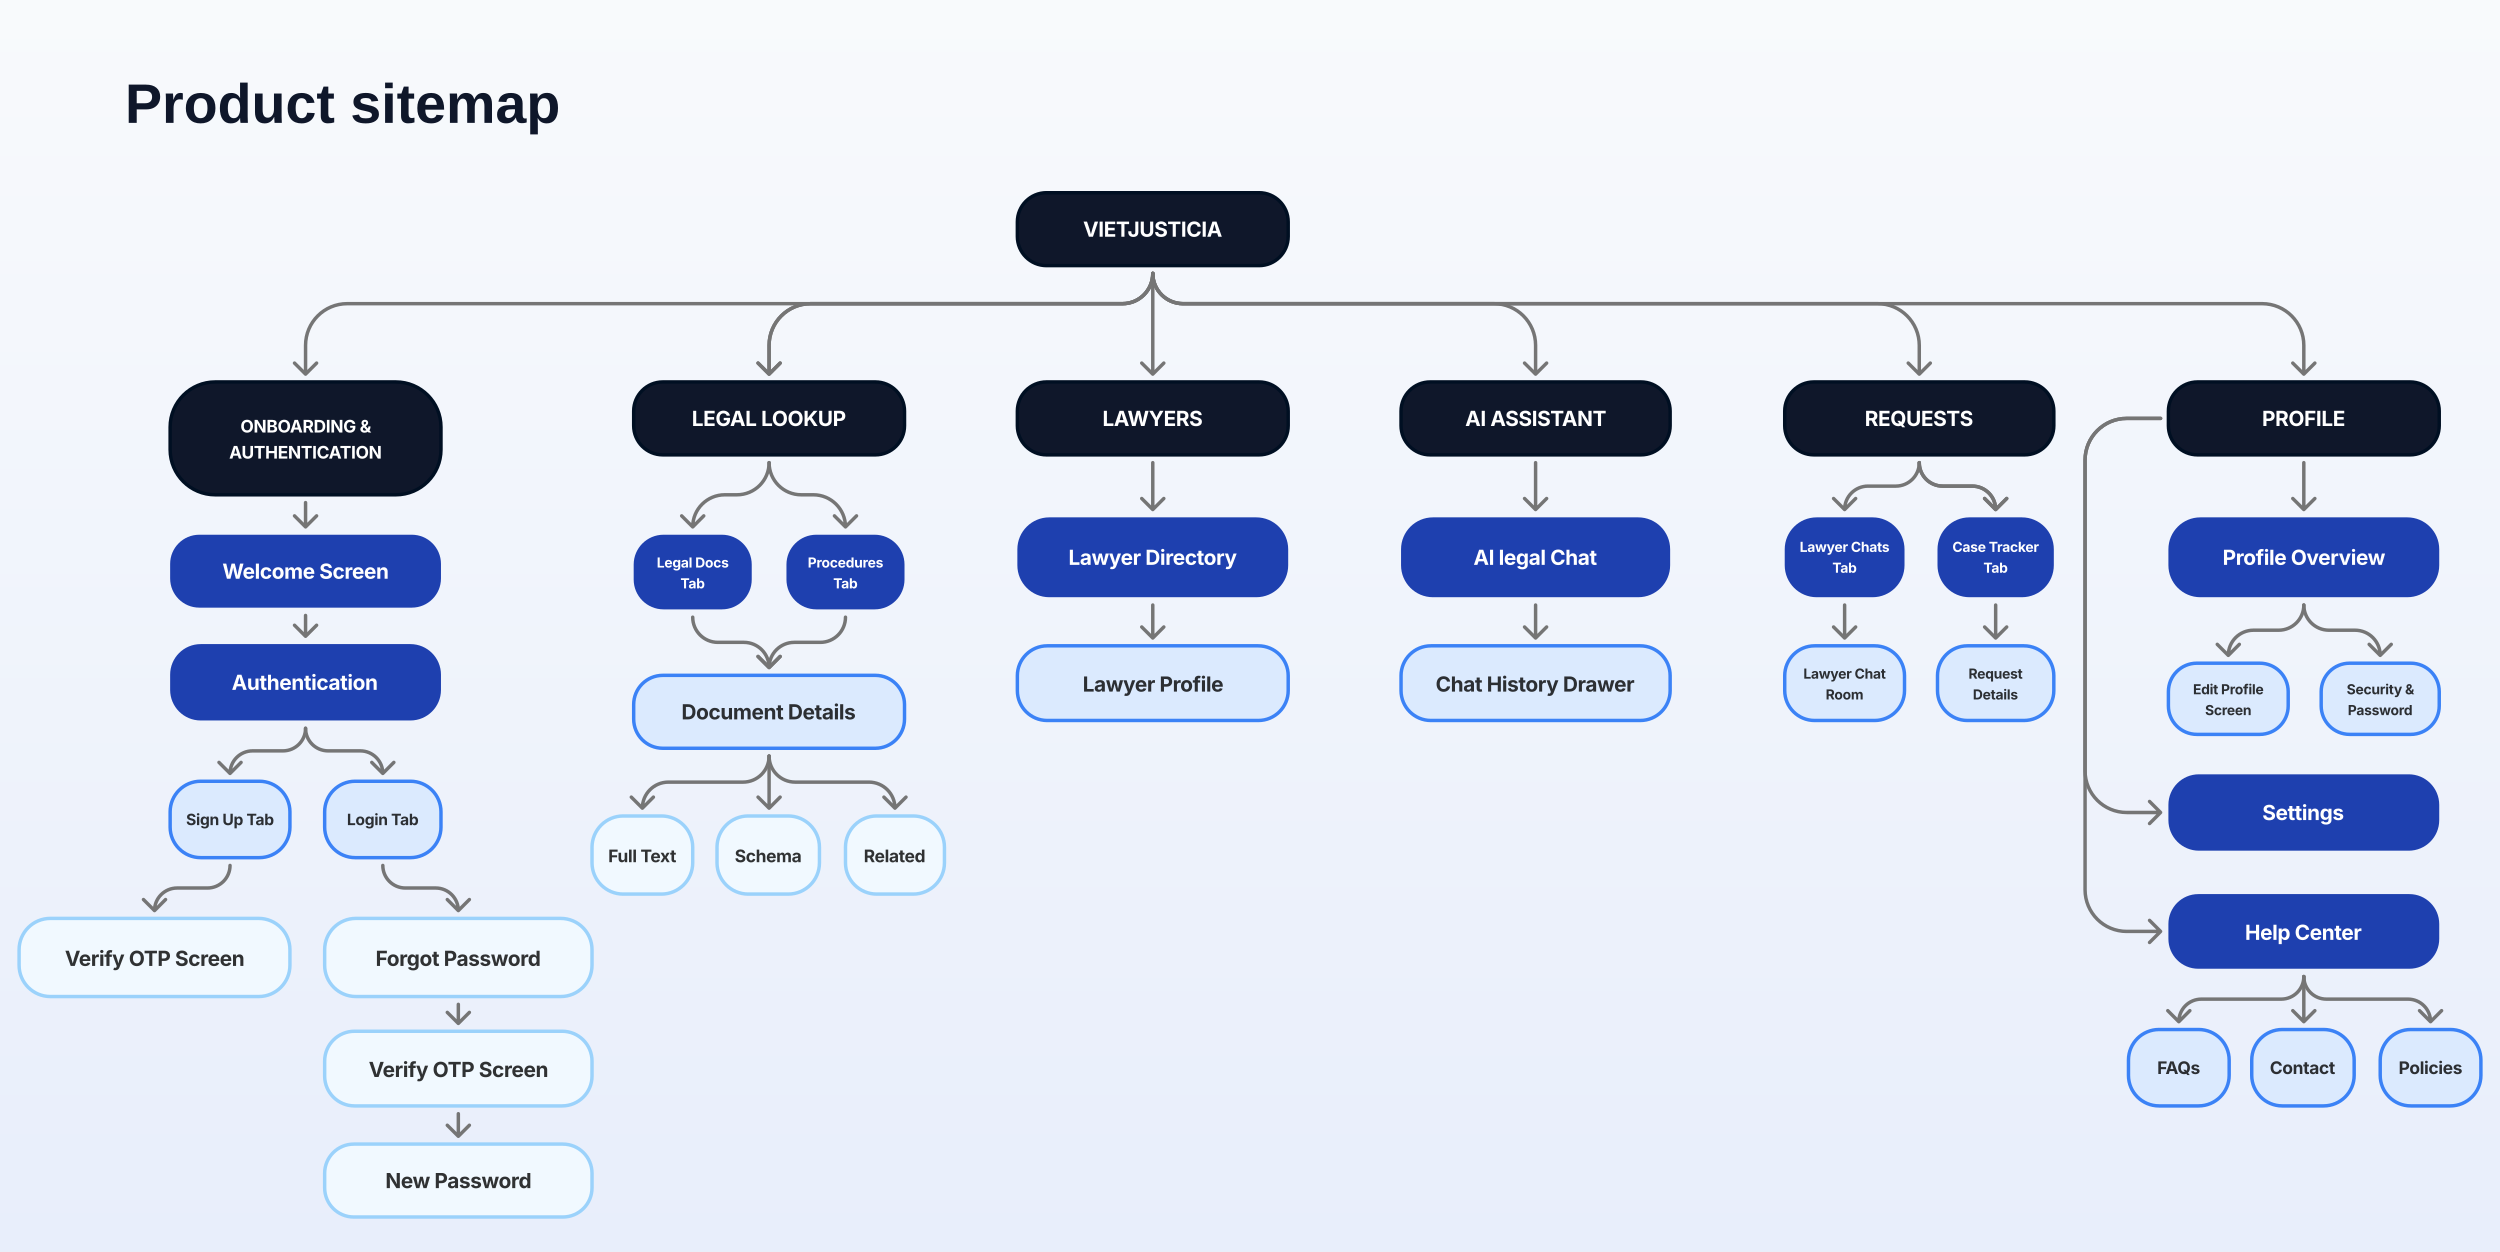
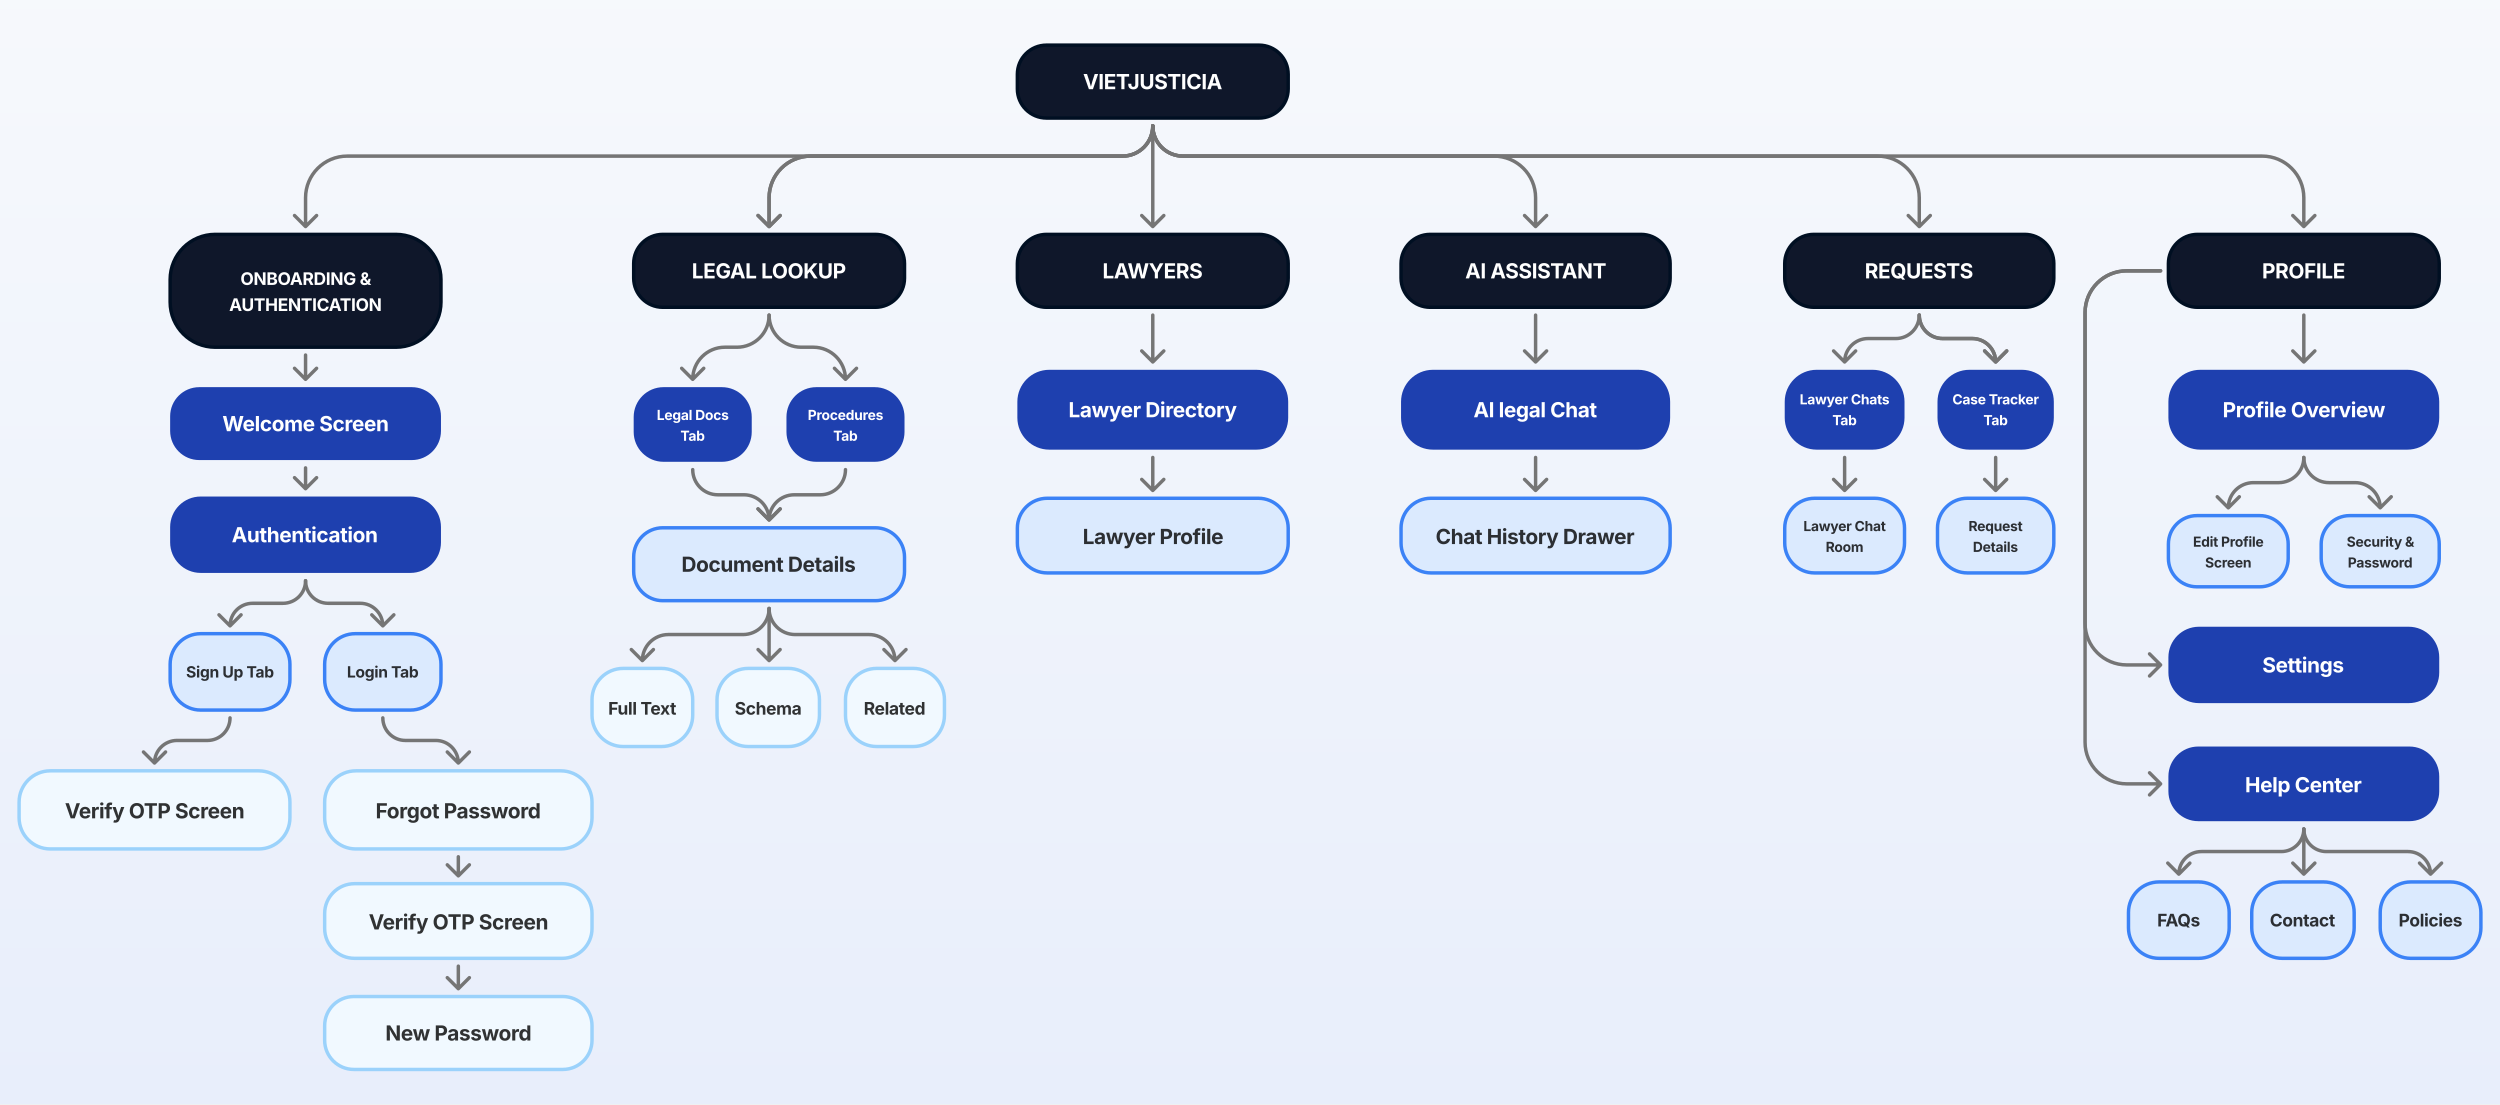
- <svg xmlns="http://www.w3.org/2000/svg" style="display:block;width:100%;height:100%;user-select:text" width="1440" height="721" viewBox="0 0 1440 721" fill="none">
+ <svg xmlns="http://www.w3.org/2000/svg" style="display:block;width:100%;height:100%;user-select:text" width="1440" height="636" viewBox="0 85 1440 636" fill="none">
  <rect width="1440" height="721" fill="url(#paint0_linear_40000469_5418)" />
-   <text fill="#0F172A" style="white-space: pre" xml:space="preserve" font-family="Be Vietnam Pro, Arial, sans-serif" font-size="32" font-weight="600" letter-spacing="0em">
-     <tspan x="72" y="70.76">Product sitemap</tspan>
-   </text>
  <rect x="586" y="111" width="156" height="42" rx="16.8" fill="#0F172A" stroke-width="2" stroke-linecap="round" stroke="#000F22" />
  <text fill="white" style="white-space: pre" xml:space="preserve" font-family="Inter, Arial, sans-serif" font-size="12" font-weight="bold" letter-spacing="-0.019em">
    <tspan x="623.846" y="136.364">VIETJUSTICIA</tspan>
  </text>
  <rect x="98" y="220" width="156" height="65" rx="26" fill="#0F172A" stroke-width="2" stroke-linecap="round" stroke="#000F22" />
  <text fill="white" style="white-space: pre" xml:space="preserve" font-family="Inter, Arial, sans-serif" font-size="10" font-weight="bold" letter-spacing="-0.019em">
    <tspan x="138.473" y="249.136">ONBOARDING &amp; </tspan>
    <tspan x="131.981" y="264.136">AUTHENTICATION</tspan>
  </text>
  <rect x="365" y="220" width="156" height="42" rx="16.8" fill="#0F172A" stroke-width="2" stroke-linecap="round" stroke="#000F22" />
  <text fill="white" style="white-space: pre" xml:space="preserve" font-family="Inter, Arial, sans-serif" font-size="12" font-weight="bold" letter-spacing="-0.019em">
    <tspan x="398.445" y="245.364">LEGAL LOOKUP</tspan>
  </text>
  <rect x="98" y="308" width="156" height="42" rx="16.8" fill="#1E40AF" />
  <text fill="white" style="white-space: pre" xml:space="preserve" font-family="Inter, Arial, sans-serif" font-size="12" font-weight="bold" letter-spacing="-0.019em">
    <tspan x="128.087" y="333.364">Welcome Screen</tspan>
  </text>
  <rect x="365" y="308" width="68" height="43" rx="17.2" fill="#1E40AF" />
  <text fill="white" style="white-space: pre" xml:space="preserve" font-family="Inter, Arial, sans-serif" font-size="8" font-weight="bold" letter-spacing="-0.019em">
    <tspan x="378.276" y="326.909">Legal Docs </tspan>
    <tspan x="391.914" y="338.909">Tab</tspan>
  </text>
  <rect x="1028" y="298" width="69" height="46" rx="18.4" fill="#1E40AF" />
  <text fill="white" style="white-space: pre" xml:space="preserve" font-family="Inter, Arial, sans-serif" font-size="8" font-weight="bold" letter-spacing="-0.019em">
    <tspan x="1036.6" y="317.909">Lawyer Chats </tspan>
    <tspan x="1055.41" y="329.909">Tab</tspan>
  </text>
  <rect x="453" y="308" width="68" height="43" rx="17.2" fill="#1E40AF" />
  <text fill="white" style="white-space: pre" xml:space="preserve" font-family="Inter, Arial, sans-serif" font-size="8" font-weight="bold" letter-spacing="-0.019em">
    <tspan x="465.24" y="326.909">Procedures </tspan>
    <tspan x="479.914" y="338.909">Tab</tspan>
  </text>
  <rect x="1116" y="298" width="67" height="46" rx="18.4" fill="#1E40AF" />
  <text fill="white" style="white-space: pre" xml:space="preserve" font-family="Inter, Arial, sans-serif" font-size="8" font-weight="bold" letter-spacing="-0.019em">
    <tspan x="1124.57" y="317.909">Case Tracker </tspan>
    <tspan x="1142.41" y="329.909">Tab</tspan>
  </text>
  <rect x="586" y="298" width="156" height="46" rx="18.4" fill="#1E40AF" />
  <text fill="white" style="white-space: pre" xml:space="preserve" font-family="Inter, Arial, sans-serif" font-size="12" font-weight="bold" letter-spacing="-0.019em">
    <tspan x="615.425" y="325.364">Lawyer Directory</tspan>
  </text>
  <rect x="807" y="298" width="155" height="46" rx="18.4" fill="#1E40AF" />
  <text fill="white" style="white-space: pre" xml:space="preserve" font-family="Inter, Arial, sans-serif" font-size="12" font-weight="bold" letter-spacing="-0.019em">
    <tspan x="848.72" y="325.364">AI legal Chat</tspan>
  </text>
  <rect x="1249" y="298" width="156" height="46" rx="18.4" fill="#1E40AF" />
  <text fill="white" style="white-space: pre" xml:space="preserve" font-family="Inter, Arial, sans-serif" font-size="12" font-weight="bold" letter-spacing="-0.019em">
    <tspan x="1280.22" y="325.364">Profile Overview</tspan>
  </text>
  <rect x="1249" y="446" width="156" height="44" rx="17.6" fill="#1E40AF" />
  <text fill="white" style="white-space: pre" xml:space="preserve" font-family="Inter, Arial, sans-serif" font-size="12" font-weight="bold" letter-spacing="-0.019em">
    <tspan x="1303.08" y="472.364">Settings</tspan>
  </text>
  <rect x="1249" y="515" width="156" height="43" rx="17.2" fill="#1E40AF" />
  <text fill="white" style="white-space: pre" xml:space="preserve" font-family="Inter, Arial, sans-serif" font-size="12" font-weight="bold" letter-spacing="-0.019em">
    <tspan x="1293.09" y="541.364">Help Center</tspan>
  </text>
  <rect x="98" y="371" width="156" height="44" rx="17.6" fill="#1E40AF" />
  <text fill="white" style="white-space: pre" xml:space="preserve" font-family="Inter, Arial, sans-serif" font-size="12" font-weight="bold" letter-spacing="-0.019em">
    <tspan x="133.449" y="397.364">Authentication</tspan>
  </text>
  <rect x="187" y="529" width="154" height="45" rx="18" fill="#F1F9FF" stroke-width="2" stroke-linecap="round" stroke="#9BD2FB" />
  <text fill="black" fill-opacity="0.8" style="white-space: pre" xml:space="preserve" font-family="Inter, Arial, sans-serif" font-size="12" font-weight="bold" letter-spacing="-0.019em">
    <tspan x="216.313" y="556.364">Forgot Password</tspan>
  </text>
  <rect x="341" y="470" width="58" height="45" rx="18" fill="#F1F9FF" stroke-width="2" stroke-linecap="round" stroke="#9BD2FB" />
  <text fill="black" fill-opacity="0.8" style="white-space: pre" xml:space="preserve" font-family="Inter, Arial, sans-serif" font-size="10" font-weight="bold" letter-spacing="-0.019em">
    <tspan x="350.316" y="496.636">Full Text</tspan>
  </text>
  <rect x="1226" y="593" width="58" height="44" rx="17.6" fill="#DBEAFE" stroke-width="2" stroke-linecap="round" stroke="#3B82F6" />
  <text fill="black" fill-opacity="0.8" style="white-space: pre" xml:space="preserve" font-family="Inter, Arial, sans-serif" font-size="10" font-weight="bold" letter-spacing="-0.019em">
    <tspan x="1242.53" y="618.636">FAQs</tspan>
  </text>
  <rect x="487" y="470" width="57" height="45" rx="18" fill="#F1F9FF" stroke-width="2" stroke-linecap="round" stroke="#9BD2FB" />
  <text fill="black" fill-opacity="0.8" style="white-space: pre" xml:space="preserve" font-family="Inter, Arial, sans-serif" font-size="10" font-weight="bold" letter-spacing="-0.019em">
    <tspan x="497.501" y="496.636">Related</tspan>
  </text>
  <rect x="1371" y="593" width="58" height="44" rx="17.6" fill="#DBEAFE" stroke-width="2" stroke-linecap="round" stroke="#3B82F6" />
  <text fill="black" fill-opacity="0.8" style="white-space: pre" xml:space="preserve" font-family="Inter, Arial, sans-serif" font-size="10" font-weight="bold" letter-spacing="-0.019em">
    <tspan x="1381.59" y="618.636">Policies</tspan>
  </text>
  <rect x="413" y="470" width="59" height="45" rx="18" fill="#F1F9FF" stroke-width="2" stroke-linecap="round" stroke="#9BD2FB" />
  <text fill="black" fill-opacity="0.8" style="white-space: pre" xml:space="preserve" font-family="Inter, Arial, sans-serif" font-size="10" font-weight="bold" letter-spacing="-0.019em">
    <tspan x="423.195" y="496.636">Schema</tspan>
  </text>
  <rect x="1297" y="593" width="59" height="44" rx="17.6" fill="#DBEAFE" stroke-width="2" stroke-linecap="round" stroke="#3B82F6" />
  <text fill="black" fill-opacity="0.8" style="white-space: pre" xml:space="preserve" font-family="Inter, Arial, sans-serif" font-size="10" font-weight="bold" letter-spacing="-0.019em">
    <tspan x="1307.41" y="618.636">Contact</tspan>
  </text>
  <rect x="187" y="594" width="154" height="43" rx="17.2" fill="#F1F9FF" stroke-width="2" stroke-linecap="round" stroke="#9BD2FB" />
  <text fill="black" fill-opacity="0.8" style="white-space: pre" xml:space="preserve" font-family="Inter, Arial, sans-serif" font-size="12" font-weight="bold" letter-spacing="-0.019em">
    <tspan x="212.375" y="620.364">Verify OTP Screen</tspan>
  </text>
  <rect x="11" y="529" width="156" height="45" rx="18" fill="#F1F9FF" stroke-width="2" stroke-linecap="round" stroke="#9BD2FB" />
  <text fill="black" fill-opacity="0.8" style="white-space: pre" xml:space="preserve" font-family="Inter, Arial, sans-serif" font-size="12" font-weight="bold" letter-spacing="-0.019em">
    <tspan x="37.375" y="556.364">Verify OTP Screen</tspan>
  </text>
  <rect x="187" y="659" width="154" height="42" rx="16.8" fill="#F1F9FF" stroke-width="2" stroke-linecap="round" stroke="#9BD2FB" />
  <text fill="black" fill-opacity="0.8" style="white-space: pre" xml:space="preserve" font-family="Inter, Arial, sans-serif" font-size="12" font-weight="bold" letter-spacing="-0.019em">
    <tspan x="221.953" y="684.364">New Password</tspan>
  </text>
  <rect x="98" y="450" width="69" height="44" rx="17.6" fill="#DBEAFE" stroke-width="2" stroke-linecap="round" stroke="#3B82F6" />
  <text fill="black" fill-opacity="0.8" style="white-space: pre" xml:space="preserve" font-family="Inter, Arial, sans-serif" font-size="9" font-weight="bold" letter-spacing="-0.019em">
    <tspan x="107.177" y="475.273">Sign Up Tab</tspan>
  </text>
  <rect x="1028" y="372" width="69" height="43" rx="17.2" fill="#DBEAFE" stroke-width="2" stroke-linecap="round" stroke="#3B82F6" />
  <text fill="black" fill-opacity="0.8" style="white-space: pre" xml:space="preserve" font-family="Inter, Arial, sans-serif" font-size="8" font-weight="bold" letter-spacing="-0.019em">
    <tspan x="1038.74" y="390.909">Lawyer Chat </tspan>
    <tspan x="1051.58" y="402.909">Room</tspan>
  </text>
  <rect x="1249" y="382" width="69" height="41" rx="16.4" fill="#DBEAFE" stroke-width="2" stroke-linecap="round" stroke="#3B82F6" />
  <text fill="black" fill-opacity="0.8" style="white-space: pre" xml:space="preserve" font-family="Inter, Arial, sans-serif" font-size="8" font-weight="bold" letter-spacing="-0.019em">
    <tspan x="1263.16" y="399.909">Edit Profile </tspan>
    <tspan x="1270.11" y="411.909">Screen</tspan>
  </text>
  <rect x="187" y="450" width="67" height="44" rx="17.6" fill="#DBEAFE" stroke-width="2" stroke-linecap="round" stroke="#3B82F6" />
  <text fill="black" fill-opacity="0.8" style="white-space: pre" xml:space="preserve" font-family="Inter, Arial, sans-serif" font-size="9" font-weight="bold" letter-spacing="-0.019em">
    <tspan x="199.813" y="475.273">Login Tab</tspan>
  </text>
  <rect x="1116" y="372" width="67" height="43" rx="17.2" fill="#DBEAFE" stroke-width="2" stroke-linecap="round" stroke="#3B82F6" />
  <text fill="black" fill-opacity="0.8" style="white-space: pre" xml:space="preserve" font-family="Inter, Arial, sans-serif" font-size="8" font-weight="bold" letter-spacing="-0.019em">
    <tspan x="1133.84" y="390.909">Request </tspan>
    <tspan x="1136.35" y="402.909">Details</tspan>
  </text>
  <rect x="1337" y="382" width="68" height="41" rx="16.4" fill="#DBEAFE" stroke-width="2" stroke-linecap="round" stroke="#3B82F6" />
  <text fill="black" fill-opacity="0.8" style="white-space: pre" xml:space="preserve" font-family="Inter, Arial, sans-serif" font-size="8" font-weight="bold" letter-spacing="-0.019em">
    <tspan x="1351.67" y="399.909">Security &amp; </tspan>
    <tspan x="1352.31" y="411.909">Password</tspan>
  </text>
  <rect x="365" y="389" width="156" height="42" rx="16.8" fill="#DBEAFE" stroke-width="2" stroke-linecap="round" stroke="#3B82F6" />
  <text fill="black" fill-opacity="0.8" style="white-space: pre" xml:space="preserve" font-family="Inter, Arial, sans-serif" font-size="12" font-weight="bold" letter-spacing="-0.019em">
    <tspan x="392.497" y="414.364">Document Details</tspan>
  </text>
  <rect x="586" y="372" width="156" height="43" rx="17.2" fill="#DBEAFE" stroke-width="2" stroke-linecap="round" stroke="#3B82F6" />
  <text fill="black" fill-opacity="0.8" style="white-space: pre" xml:space="preserve" font-family="Inter, Arial, sans-serif" font-size="12" font-weight="bold" letter-spacing="-0.019em">
    <tspan x="623.617" y="398.364">Lawyer Profile</tspan>
  </text>
  <rect x="807" y="372" width="155" height="43" rx="17.2" fill="#DBEAFE" stroke-width="2" stroke-linecap="round" stroke="#3B82F6" />
  <text fill="black" fill-opacity="0.8" style="white-space: pre" xml:space="preserve" font-family="Inter, Arial, sans-serif" font-size="12" font-weight="bold" letter-spacing="-0.019em">
    <tspan x="826.909" y="398.364">Chat History Drawer</tspan>
  </text>
  <rect x="586" y="220" width="156" height="42" rx="16.8" fill="#0F172A" stroke-width="2" stroke-linecap="round" stroke="#000F22" />
  <text fill="white" style="white-space: pre" xml:space="preserve" font-family="Inter, Arial, sans-serif" font-size="12" font-weight="bold" letter-spacing="-0.019em">
    <tspan x="635.012" y="245.364">LAWYERS</tspan>
  </text>
  <rect x="807" y="220" width="155" height="42" rx="16.8" fill="#0F172A" stroke-width="2" stroke-linecap="round" stroke="#000F22" />
  <text fill="white" style="white-space: pre" xml:space="preserve" font-family="Inter, Arial, sans-serif" font-size="12" font-weight="bold" letter-spacing="-0.019em">
    <tspan x="843.947" y="245.364">AI ASSISTANT</tspan>
  </text>
  <rect x="1028" y="220" width="155" height="42" rx="16.8" fill="#0F172A" stroke-width="2" stroke-linecap="round" stroke="#000F22" />
  <text fill="white" style="white-space: pre" xml:space="preserve" font-family="Inter, Arial, sans-serif" font-size="12" font-weight="bold" letter-spacing="-0.019em">
    <tspan x="1074.07" y="245.364">REQUESTS</tspan>
  </text>
  <rect x="1249" y="220" width="156" height="42" rx="16.8" fill="#0F172A" stroke-width="2" stroke-linecap="round" stroke="#000F22" />
  <text fill="white" style="white-space: pre" xml:space="preserve" font-family="Inter, Arial, sans-serif" font-size="12" font-weight="bold" letter-spacing="-0.019em">
    <tspan x="1302.9" y="245.364">PROFILE</tspan>
  </text>
  <path d="M665 157.5C665 156.948 664.552 156.5 664 156.5C663.448 156.5 663 156.948 663 157.5H664H665ZM175.293 216.207C175.683 216.598 176.317 216.598 176.707 216.207L183.071 209.843C183.462 209.453 183.462 208.819 183.071 208.429C182.681 208.038 182.047 208.038 181.657 208.429L176 214.086L170.343 208.429C169.953 208.038 169.319 208.038 168.929 208.429C168.538 208.819 168.538 209.453 168.929 209.843L175.293 216.207ZM646.586 174.914V173.914H200V174.914V175.914H646.586V174.914ZM176 198.914H175V215.5H176H177V198.914H176ZM200 174.914V173.914C186.193 173.914 175 185.107 175 198.914H176H177C177 186.212 187.297 175.914 200 175.914V174.914ZM664 157.5H663C663 166.565 655.651 173.914 646.586 173.914V174.914V175.914C656.756 175.914 665 167.67 665 157.5H664Z" fill="#757575" />
  <path d="M665 157.5C665 156.948 664.552 156.5 664 156.5C663.448 156.5 663 156.948 663 157.5H664H665ZM442.293 216.207C442.683 216.598 443.317 216.598 443.707 216.207L450.071 209.843C450.462 209.453 450.462 208.819 450.071 208.429C449.681 208.038 449.047 208.038 448.657 208.429L443 214.086L437.343 208.429C436.953 208.038 436.319 208.038 435.929 208.429C435.538 208.819 435.538 209.453 435.929 209.843L442.293 216.207ZM646.586 174.914V173.914H467V174.914V175.914H646.586V174.914ZM443 198.914H442V215.5H443H444V198.914H443ZM467 174.914V173.914C453.193 173.914 442 185.107 442 198.914H443H444C444 186.212 454.297 175.914 467 175.914V174.914ZM664 157.5H663C663 166.565 655.651 173.914 646.586 173.914V174.914V175.914C656.756 175.914 665 167.67 665 157.5H664Z" fill="#757575" />
  <path d="M665 157.5C665 156.948 664.552 156.5 664 156.5C663.448 156.5 663 156.948 663 157.5H664H665ZM1326.29 216.207C1326.68 216.598 1327.32 216.598 1327.71 216.207L1334.07 209.843C1334.46 209.453 1334.46 208.819 1334.07 208.429C1333.68 208.038 1333.05 208.038 1332.66 208.429L1327 214.086L1321.34 208.429C1320.95 208.038 1320.32 208.038 1319.93 208.429C1319.54 208.819 1319.54 209.453 1319.93 209.843L1326.29 216.207ZM681.414 174.914V175.914H1303V174.914V173.914H681.414V174.914ZM1327 198.914H1326V215.5H1327H1328V198.914H1327ZM1303 174.914V175.914C1315.7 175.914 1326 186.212 1326 198.914H1327H1328C1328 185.107 1316.81 173.914 1303 173.914V174.914ZM664 157.5H663C663 167.67 671.244 175.914 681.414 175.914V174.914V173.914C672.349 173.914 665 166.565 665 157.5H664Z" fill="#757575" />
  <path d="M665 157.5C665 156.948 664.552 156.5 664 156.5C663.448 156.5 663 156.948 663 157.5H664H665ZM1104.79 216.207C1105.18 216.598 1105.82 216.598 1106.21 216.207L1112.57 209.843C1112.96 209.453 1112.96 208.819 1112.57 208.429C1112.18 208.038 1111.55 208.038 1111.16 208.429L1105.5 214.086L1099.84 208.429C1099.45 208.038 1098.82 208.038 1098.43 208.429C1098.04 208.819 1098.04 209.453 1098.43 209.843L1104.79 216.207ZM681.414 174.914V175.914H1081.5V174.914V173.914H681.414V174.914ZM1105.5 198.914H1104.5V215.5H1105.5H1106.5V198.914H1105.5ZM1081.5 174.914V175.914C1094.2 175.914 1104.5 186.212 1104.5 198.914H1105.5H1106.5C1106.5 185.107 1095.31 173.914 1081.5 173.914V174.914ZM664 157.5H663C663 167.67 671.244 175.914 681.414 175.914V174.914V173.914C672.349 173.914 665 166.565 665 157.5H664Z" fill="#757575" />
  <path d="M665 157.5C665 156.948 664.552 156.5 664 156.5C663.448 156.5 663 156.948 663 157.5H664H665ZM883.793 216.207C884.183 216.598 884.817 216.598 885.207 216.207L891.571 209.843C891.962 209.453 891.962 208.819 891.571 208.429C891.181 208.038 890.547 208.038 890.157 208.429L884.5 214.086L878.843 208.429C878.453 208.038 877.819 208.038 877.429 208.429C877.038 208.819 877.038 209.453 877.429 209.843L883.793 216.207ZM681.414 174.914V175.914H860.5V174.914V173.914H681.414V174.914ZM884.5 198.914H883.5V215.5H884.5H885.5V198.914H884.5ZM860.5 174.914V175.914C873.203 175.914 883.5 186.212 883.5 198.914H884.5H885.5C885.5 185.107 874.307 173.914 860.5 173.914V174.914ZM664 157.5H663C663 167.67 671.244 175.914 681.414 175.914V174.914V173.914C672.349 173.914 665 166.565 665 157.5H664Z" fill="#757575" />
  <path d="M665 157.5C665 156.948 664.552 156.5 664 156.5C663.448 156.5 663 156.948 663 157.5H664H665ZM663.293 216.207C663.683 216.598 664.317 216.598 664.707 216.207L671.071 209.843C671.462 209.453 671.462 208.819 671.071 208.429C670.681 208.038 670.047 208.038 669.657 208.429L664 214.086L658.343 208.429C657.953 208.038 657.319 208.038 656.929 208.429C656.538 208.819 656.538 209.453 656.929 209.843L663.293 216.207ZM664 157.5H663V215.5H664H665V157.5H664Z" fill="#757575" />
  <path d="M665 157.5C665 156.948 664.552 156.5 664 156.5C663.448 156.5 663 156.948 663 157.5H664H665ZM442.293 216.207C442.683 216.598 443.317 216.598 443.707 216.207L450.071 209.843C450.462 209.453 450.462 208.819 450.071 208.429C449.681 208.038 449.047 208.038 448.657 208.429L443 214.086L437.343 208.429C436.953 208.038 436.319 208.038 435.929 208.429C435.538 208.819 435.538 209.453 435.929 209.843L442.293 216.207ZM646.586 174.914V173.914H467V174.914V175.914H646.586V174.914ZM443 198.914H442V215.5H443H444V198.914H443ZM467 174.914V173.914C453.193 173.914 442 185.107 442 198.914H443H444C444 186.212 454.297 175.914 467 175.914V174.914ZM664 157.5H663C663 166.565 655.651 173.914 646.586 173.914V174.914V175.914C656.756 175.914 665 167.67 665 157.5H664Z" fill="#757575" />
  <path d="M177 289.5C177 288.948 176.552 288.5 176 288.5C175.448 288.5 175 288.948 175 289.5H176H177ZM175.293 304.207C175.683 304.598 176.317 304.598 176.707 304.207L183.071 297.843C183.462 297.453 183.462 296.819 183.071 296.429C182.681 296.038 182.047 296.038 181.657 296.429L176 302.086L170.343 296.429C169.953 296.038 169.319 296.038 168.929 296.429C168.538 296.819 168.538 297.453 168.929 297.843L175.293 304.207ZM176 289.5H175V303.5H176H177V289.5H176Z" fill="#757575" />
  <path d="M177 354.5C177 353.948 176.552 353.5 176 353.5C175.448 353.5 175 353.948 175 354.5H176H177ZM175.293 367.207C175.683 367.598 176.317 367.598 176.707 367.207L183.071 360.843C183.462 360.453 183.462 359.819 183.071 359.429C182.681 359.038 182.047 359.038 181.657 359.429L176 365.086L170.343 359.429C169.953 359.038 169.319 359.038 168.929 359.429C168.538 359.819 168.538 360.453 168.929 360.843L175.293 367.207ZM176 354.5H175V366.5H176H177V354.5H176Z" fill="#757575" />
  <path d="M177 419.5C177 418.948 176.552 418.5 176 418.5C175.448 418.5 175 418.948 175 419.5H176H177ZM131.793 446.207C132.183 446.598 132.817 446.598 133.207 446.207L139.571 439.843C139.962 439.453 139.962 438.819 139.571 438.429C139.181 438.038 138.547 438.038 138.157 438.429L132.5 444.086L126.843 438.429C126.453 438.038 125.819 438.038 125.429 438.429C125.038 438.819 125.038 439.453 125.429 439.843L131.793 446.207ZM163 432.5V431.5H145.5V432.5V433.5H163V432.5ZM145.5 432.5V431.5C137.768 431.5 131.5 437.768 131.5 445.5H132.5H133.5C133.5 438.873 138.873 433.5 145.5 433.5V432.5ZM176 419.5H175C175 426.127 169.627 431.5 163 431.5V432.5V433.5C170.732 433.5 177 427.232 177 419.5H176Z" fill="#757575" />
  <path d="M177 419.5C177 418.948 176.552 418.5 176 418.5C175.448 418.5 175 418.948 175 419.5H176H177ZM219.793 446.207C220.183 446.598 220.817 446.598 221.207 446.207L227.571 439.843C227.962 439.453 227.962 438.819 227.571 438.429C227.181 438.038 226.547 438.038 226.157 438.429L220.5 444.086L214.843 438.429C214.453 438.038 213.819 438.038 213.429 438.429C213.038 438.819 213.038 439.453 213.429 439.843L219.793 446.207ZM189 432.5V433.5H207.5V432.5V431.5H189V432.5ZM207.5 432.5V433.5C214.127 433.5 219.5 438.873 219.5 445.5H220.5H221.5C221.5 437.768 215.232 431.5 207.5 431.5V432.5ZM176 419.5H175C175 427.232 181.268 433.5 189 433.5V432.5V431.5C182.373 431.5 177 426.127 177 419.5H176Z" fill="#757575" />
  <path d="M133.5 498.5C133.5 497.948 133.052 497.5 132.5 497.5C131.948 497.5 131.5 497.948 131.5 498.5H132.5H133.5ZM88.293 525.207C88.683 525.598 89.317 525.598 89.707 525.207L96.071 518.843C96.462 518.453 96.462 517.819 96.071 517.429C95.68 517.038 95.047 517.038 94.657 517.429L89 523.086L83.343 517.429C82.953 517.038 82.32 517.038 81.929 517.429C81.538 517.819 81.538 518.453 81.929 518.843L88.293 525.207ZM119.5 511.5V510.5H102V511.5V512.5H119.5V511.5ZM102 511.5V510.5C94.268 510.5 88 516.768 88 524.5H89H90C90 517.873 95.373 512.5 102 512.5V511.5ZM132.5 498.5H131.5C131.5 505.127 126.127 510.5 119.5 510.5V511.5V512.5C127.232 512.5 133.5 506.232 133.5 498.5H132.5Z" fill="#757575" />
  <path d="M221.5 498.5C221.5 497.948 221.052 497.5 220.5 497.5C219.948 497.5 219.5 497.948 219.5 498.5H220.5H221.5ZM263.293 525.207C263.683 525.598 264.317 525.598 264.707 525.207L271.071 518.843C271.462 518.453 271.462 517.819 271.071 517.429C270.681 517.038 270.047 517.038 269.657 517.429L264 523.086L258.343 517.429C257.953 517.038 257.319 517.038 256.929 517.429C256.538 517.819 256.538 518.453 256.929 518.843L263.293 525.207ZM233.5 511.5V512.5H251V511.5V510.5H233.5V511.5ZM251 511.5V512.5C257.627 512.5 263 517.873 263 524.5H264H265C265 516.768 258.732 510.5 251 510.5V511.5ZM220.5 498.5H219.5C219.5 506.232 225.768 512.5 233.5 512.5V511.5V510.5C226.873 510.5 221.5 505.127 221.5 498.5H220.5Z" fill="#757575" />
  <path d="M265 578.5C265 577.948 264.552 577.5 264 577.5C263.448 577.5 263 577.948 263 578.5H264H265ZM263.293 590.207C263.683 590.598 264.317 590.598 264.707 590.207L271.071 583.843C271.462 583.453 271.462 582.819 271.071 582.429C270.681 582.038 270.047 582.038 269.657 582.429L264 588.086L258.343 582.429C257.953 582.038 257.319 582.038 256.929 582.429C256.538 582.819 256.538 583.453 256.929 583.843L263.293 590.207ZM264 578.5H263V589.5H264H265V578.5H264Z" fill="#757575" />
  <path d="M265 641.5C265 640.948 264.552 640.5 264 640.5C263.448 640.5 263 640.948 263 641.5H264H265ZM263.293 655.207C263.683 655.598 264.317 655.598 264.707 655.207L271.071 648.843C271.462 648.453 271.462 647.819 271.071 647.429C270.681 647.038 270.047 647.038 269.657 647.429L264 653.086L258.343 647.429C257.953 647.038 257.319 647.038 256.929 647.429C256.538 647.819 256.538 648.453 256.929 648.843L263.293 655.207ZM264 641.5H263V654.5H264H265V641.5H264Z" fill="#757575" />
  <path d="M444 266.5C444 265.948 443.552 265.5 443 265.5C442.448 265.5 442 265.948 442 266.5H443H444ZM398.293 304.207C398.683 304.598 399.317 304.598 399.707 304.207L406.071 297.843C406.462 297.453 406.462 296.819 406.071 296.429C405.681 296.038 405.047 296.038 404.657 296.429L399 302.086L393.343 296.429C392.953 296.038 392.319 296.038 391.929 296.429C391.538 296.819 391.538 297.453 391.929 297.843L398.293 304.207ZM424.5 285V284H417.5V285V286H424.5V285ZM417.5 285V284C406.73 284 398 292.73 398 303.5H399H400C400 293.835 407.835 286 417.5 286V285ZM443 266.5H442C442 276.165 434.165 284 424.5 284V285V286C435.27 286 444 277.27 444 266.5H443Z" fill="#757575" />
  <path d="M444 266.5C444 265.948 443.552 265.5 443 265.5C442.448 265.5 442 265.948 442 266.5H443H444ZM486.293 304.207C486.683 304.598 487.317 304.598 487.707 304.207L494.071 297.843C494.462 297.453 494.462 296.819 494.071 296.429C493.681 296.038 493.047 296.038 492.657 296.429L487 302.086L481.343 296.429C480.953 296.038 480.319 296.038 479.929 296.429C479.538 296.819 479.538 297.453 479.929 297.843L486.293 304.207ZM461.5 285V286H468.5V285V284H461.5V285ZM468.5 285V286C478.165 286 486 293.835 486 303.5H487H488C488 292.73 479.27 284 468.5 284V285ZM443 266.5H442C442 277.27 450.73 286 461.5 286V285V284C451.835 284 444 276.165 444 266.5H443Z" fill="#757575" />
  <path d="M400 355.5C400 354.948 399.552 354.5 399 354.5C398.448 354.5 398 354.948 398 355.5H399H400ZM442.293 385.207C442.683 385.598 443.317 385.598 443.707 385.207L450.071 378.843C450.462 378.453 450.462 377.819 450.071 377.429C449.681 377.038 449.047 377.038 448.657 377.429L443 383.086L437.343 377.429C436.953 377.038 436.319 377.038 435.929 377.429C435.538 377.819 435.538 378.453 435.929 378.843L442.293 385.207ZM413.5 370V371H428.5V370V369H413.5V370ZM428.5 370V371C435.956 371 442 377.044 442 384.5H443H444C444 375.94 437.06 369 428.5 369V370ZM399 355.5H398C398 364.06 404.94 371 413.5 371V370V369C406.044 369 400 362.956 400 355.5H399Z" fill="#757575" />
  <path d="M488 355.5C488 354.948 487.552 354.5 487 354.5C486.448 354.5 486 354.948 486 355.5H487H488ZM442.293 385.207C442.683 385.598 443.317 385.598 443.707 385.207L450.071 378.843C450.462 378.453 450.462 377.819 450.071 377.429C449.681 377.038 449.047 377.038 448.657 377.429L443 383.086L437.343 377.429C436.953 377.038 436.319 377.038 435.929 377.429C435.538 377.819 435.538 378.453 435.929 378.843L442.293 385.207ZM472.5 370V369H457.5V370V371H472.5V370ZM457.5 370V369C448.94 369 442 375.94 442 384.5H443H444C444 377.044 450.044 371 457.5 371V370ZM487 355.5H486C486 362.956 479.956 369 472.5 369V370V371C481.06 371 488 364.06 488 355.5H487Z" fill="#757575" />
  <path d="M444 435.5C444 434.948 443.552 434.5 443 434.5C442.448 434.5 442 434.948 442 435.5H443H444ZM369.293 466.207C369.683 466.598 370.317 466.598 370.707 466.207L377.071 459.843C377.462 459.453 377.462 458.819 377.071 458.429C376.681 458.038 376.047 458.038 375.657 458.429L370 464.086L364.343 458.429C363.953 458.038 363.319 458.038 362.929 458.429C362.538 458.819 362.538 459.453 362.929 459.843L369.293 466.207ZM428 450.5V449.5H385V450.5V451.5H428V450.5ZM385 450.5V449.5C376.163 449.5 369 456.663 369 465.5H370H371C371 457.768 377.268 451.5 385 451.5V450.5ZM443 435.5H442C442 443.232 435.732 449.5 428 449.5V450.5V451.5C436.837 451.5 444 444.337 444 435.5H443Z" fill="#757575" />
  <path d="M444 435.5C444 434.948 443.552 434.5 443 434.5C442.448 434.5 442 434.948 442 435.5H443H444ZM514.793 466.207C515.183 466.598 515.817 466.598 516.207 466.207L522.571 459.843C522.962 459.453 522.962 458.819 522.571 458.429C522.181 458.038 521.547 458.038 521.157 458.429L515.5 464.086L509.843 458.429C509.453 458.038 508.819 458.038 508.429 458.429C508.038 458.819 508.038 459.453 508.429 459.843L514.793 466.207ZM458 450.5V451.5H500.5V450.5V449.5H458V450.5ZM500.5 450.5V451.5C508.232 451.5 514.5 457.768 514.5 465.5H515.5H516.5C516.5 456.663 509.337 449.5 500.5 449.5V450.5ZM443 435.5H442C442 444.337 449.163 451.5 458 451.5V450.5V449.5C450.268 449.5 444 443.232 444 435.5H443Z" fill="#757575" />
  <path d="M444 435.5C444 434.948 443.552 434.5 443 434.5C442.448 434.5 442 434.948 442 435.5H443H444ZM442.293 466.207C442.683 466.598 443.317 466.598 443.707 466.207L450.071 459.843C450.462 459.453 450.462 458.819 450.071 458.429C449.681 458.038 449.047 458.038 448.657 458.429L443 464.086L437.343 458.429C436.953 458.038 436.319 458.038 435.929 458.429C435.538 458.819 435.538 459.453 435.929 459.843L442.293 466.207ZM443 435.5H442V465.5H443H444V435.5H443Z" fill="#757575" />
  <path d="M665 348.5C665 347.948 664.552 347.5 664 347.5C663.448 347.5 663 347.948 663 348.5H664H665ZM663.293 368.207C663.683 368.598 664.317 368.598 664.707 368.207L671.071 361.843C671.462 361.453 671.462 360.819 671.071 360.429C670.681 360.038 670.047 360.038 669.657 360.429L664 366.086L658.343 360.429C657.953 360.038 657.319 360.038 656.929 360.429C656.538 360.819 656.538 361.453 656.929 361.843L663.293 368.207ZM664 348.5H663V367.5H664H665V348.5H664Z" fill="#757575" />
  <path d="M665 266.5C665 265.948 664.552 265.5 664 265.5C663.448 265.5 663 265.948 663 266.5H664H665ZM663.293 294.207C663.683 294.598 664.317 294.598 664.707 294.207L671.071 287.843C671.462 287.453 671.462 286.819 671.071 286.429C670.681 286.038 670.047 286.038 669.657 286.429L664 292.086L658.343 286.429C657.953 286.038 657.319 286.038 656.929 286.429C656.538 286.819 656.538 287.453 656.929 287.843L663.293 294.207ZM664 266.5H663V293.5H664H665V266.5H664Z" fill="#757575" />
  <path d="M1328 562.5C1328 561.948 1327.55 561.5 1327 561.5C1326.45 561.5 1326 561.948 1326 562.5H1327H1328ZM1326.29 589.207C1326.68 589.598 1327.32 589.598 1327.71 589.207L1334.07 582.843C1334.46 582.453 1334.46 581.819 1334.07 581.429C1333.68 581.038 1333.05 581.038 1332.66 581.429L1327 587.086L1321.34 581.429C1320.95 581.038 1320.32 581.038 1319.93 581.429C1319.54 581.819 1319.54 582.453 1319.93 582.843L1326.29 589.207ZM1327 562.5H1326V588.5H1327H1328V562.5H1327Z" fill="#757575" />
  <path d="M1328 562.5C1328 561.948 1327.55 561.5 1327 561.5C1326.45 561.5 1326 561.948 1326 562.5H1327H1328ZM1399.29 589.207C1399.68 589.598 1400.32 589.598 1400.71 589.207L1407.07 582.843C1407.46 582.453 1407.46 581.819 1407.07 581.429C1406.68 581.038 1406.05 581.038 1405.66 581.429L1400 587.086L1394.34 581.429C1393.95 581.038 1393.32 581.038 1392.93 581.429C1392.54 581.819 1392.54 582.453 1392.93 582.843L1399.29 589.207ZM1340 575.5V576.5H1387V575.5V574.5H1340V575.5ZM1387 575.5V576.5C1393.63 576.5 1399 581.873 1399 588.5H1400H1401C1401 580.768 1394.73 574.5 1387 574.5V575.5ZM1327 562.5H1326C1326 570.232 1332.27 576.5 1340 576.5V575.5V574.5C1333.37 574.5 1328 569.127 1328 562.5H1327Z" fill="#757575" />
  <path d="M1328 562.5C1328 561.948 1327.55 561.5 1327 561.5C1326.45 561.5 1326 561.948 1326 562.5H1327H1328ZM1254.29 589.207C1254.68 589.598 1255.32 589.598 1255.71 589.207L1262.07 582.843C1262.46 582.453 1262.46 581.819 1262.07 581.429C1261.68 581.038 1261.05 581.038 1260.66 581.429L1255 587.086L1249.34 581.429C1248.95 581.038 1248.32 581.038 1247.93 581.429C1247.54 581.819 1247.54 582.453 1247.93 582.843L1254.29 589.207ZM1314 575.5V574.5H1268V575.5V576.5H1314V575.5ZM1268 575.5V574.5C1260.27 574.5 1254 580.768 1254 588.5H1255H1256C1256 581.873 1261.37 576.5 1268 576.5V575.5ZM1327 562.5H1326C1326 569.127 1320.63 574.5 1314 574.5V575.5V576.5C1321.73 576.5 1328 570.232 1328 562.5H1327Z" fill="#757575" />
  <path d="M1244.5 242C1245.05 242 1245.5 241.552 1245.5 241C1245.5 240.448 1245.05 240 1244.5 240V241V242ZM1245.21 537.207C1245.6 536.817 1245.6 536.183 1245.21 535.793L1238.84 529.429C1238.45 529.038 1237.82 529.038 1237.43 529.429C1237.04 529.819 1237.04 530.453 1237.43 530.843L1243.09 536.5L1237.43 542.157C1237.04 542.547 1237.04 543.181 1237.43 543.571C1237.82 543.962 1238.45 543.962 1238.84 543.571L1245.21 537.207ZM1244.5 241V240H1225V241V242H1244.5V241ZM1201 265H1200V512.5H1201H1202V265H1201ZM1225 536.5V537.5H1244.5V536.5V535.5H1225V536.5ZM1201 512.5H1200C1200 526.307 1211.19 537.5 1225 537.5V536.5V535.5C1212.3 535.5 1202 525.203 1202 512.5H1201ZM1225 241V240C1211.19 240 1200 251.193 1200 265H1201H1202C1202 252.297 1212.3 242 1225 242V241Z" fill="#757575" />
  <path d="M1244.5 242C1245.05 242 1245.5 241.552 1245.5 241C1245.5 240.448 1245.05 240 1244.5 240V241V242ZM1245.21 468.707C1245.6 468.317 1245.6 467.683 1245.21 467.293L1238.84 460.929C1238.45 460.538 1237.82 460.538 1237.43 460.929C1237.04 461.319 1237.04 461.953 1237.43 462.343L1243.09 468L1237.43 473.657C1237.04 474.047 1237.04 474.681 1237.43 475.071C1237.82 475.462 1238.45 475.462 1238.84 475.071L1245.21 468.707ZM1244.5 241V240H1225V241V242H1244.5V241ZM1201 265H1200V444H1201H1202V265H1201ZM1225 468V469H1244.5V468V467H1225V468ZM1201 444H1200C1200 457.807 1211.19 469 1225 469V468V467C1212.3 467 1202 456.703 1202 444H1201ZM1225 241V240C1211.19 240 1200 251.193 1200 265H1201H1202C1202 252.297 1212.3 242 1225 242V241Z" fill="#757575" />
  <path d="M1328 348.5C1328 347.948 1327.55 347.5 1327 347.5C1326.45 347.5 1326 347.948 1326 348.5H1327H1328ZM1370.29 378.207C1370.68 378.598 1371.32 378.598 1371.71 378.207L1378.07 371.843C1378.46 371.453 1378.46 370.819 1378.07 370.429C1377.68 370.038 1377.05 370.038 1376.66 370.429L1371 376.086L1365.34 370.429C1364.95 370.038 1364.32 370.038 1363.93 370.429C1363.54 370.819 1363.54 371.453 1363.93 371.843L1370.29 378.207ZM1341.5 363V364H1356.5V363V362H1341.5V363ZM1356.5 363V364C1363.96 364 1370 370.044 1370 377.5H1371H1372C1372 368.94 1365.06 362 1356.5 362V363ZM1327 348.5H1326C1326 357.06 1332.94 364 1341.5 364V363V362C1334.04 362 1328 355.956 1328 348.5H1327Z" fill="#757575" />
  <path d="M1328 348.5C1328 347.948 1327.55 347.5 1327 347.5C1326.45 347.5 1326 347.948 1326 348.5H1327H1328ZM1282.79 378.207C1283.18 378.598 1283.82 378.598 1284.21 378.207L1290.57 371.843C1290.96 371.453 1290.96 370.819 1290.57 370.429C1290.18 370.038 1289.55 370.038 1289.16 370.429L1283.5 376.086L1277.84 370.429C1277.45 370.038 1276.82 370.038 1276.43 370.429C1276.04 370.819 1276.04 371.453 1276.43 371.843L1282.79 378.207ZM1312.5 363V362H1298V363V364H1312.5V363ZM1298 363V362C1289.44 362 1282.5 368.94 1282.5 377.5H1283.5H1284.5C1284.5 370.044 1290.54 364 1298 364V363ZM1327 348.5H1326C1326 355.956 1319.96 362 1312.5 362V363V364C1321.06 364 1328 357.06 1328 348.5H1327Z" fill="#757575" />
  <path d="M1328 266.5C1328 265.948 1327.55 265.5 1327 265.5C1326.45 265.5 1326 265.948 1326 266.5H1327H1328ZM1326.29 294.207C1326.68 294.598 1327.32 294.598 1327.71 294.207L1334.07 287.843C1334.46 287.453 1334.46 286.819 1334.07 286.429C1333.68 286.038 1333.05 286.038 1332.66 286.429L1327 292.086L1321.34 286.429C1320.95 286.038 1320.32 286.038 1319.93 286.429C1319.54 286.819 1319.54 287.453 1319.93 287.843L1326.29 294.207ZM1327 266.5H1326V293.5H1327H1328V266.5H1327Z" fill="#757575" />
  <path d="M1150.5 348.5C1150.5 347.948 1150.05 347.5 1149.5 347.5C1148.95 347.5 1148.5 347.948 1148.5 348.5H1149.5H1150.5ZM1148.79 368.207C1149.18 368.598 1149.82 368.598 1150.21 368.207L1156.57 361.843C1156.96 361.453 1156.96 360.819 1156.57 360.429C1156.18 360.038 1155.55 360.038 1155.16 360.429L1149.5 366.086L1143.84 360.429C1143.45 360.038 1142.82 360.038 1142.43 360.429C1142.04 360.819 1142.04 361.453 1142.43 361.843L1148.79 368.207ZM1149.5 348.5H1148.5V367.5H1149.5H1150.5V348.5H1149.5Z" fill="#757575" />
  <path d="M1063.5 348.5C1063.5 347.948 1063.05 347.5 1062.5 347.5C1061.95 347.5 1061.5 347.948 1061.5 348.5H1062.5H1063.5ZM1061.79 368.207C1062.18 368.598 1062.82 368.598 1063.21 368.207L1069.57 361.843C1069.96 361.453 1069.96 360.819 1069.57 360.429C1069.18 360.038 1068.55 360.038 1068.16 360.429L1062.5 366.086L1056.84 360.429C1056.45 360.038 1055.82 360.038 1055.43 360.429C1055.04 360.819 1055.04 361.453 1055.43 361.843L1061.79 368.207ZM1062.5 348.5H1061.5V367.5H1062.5H1063.5V348.5H1062.5Z" fill="#757575" />
  <path d="M1106.5 266.5C1106.5 265.948 1106.05 265.5 1105.5 265.5C1104.95 265.5 1104.5 265.948 1104.5 266.5H1105.5H1106.5ZM1148.79 294.207C1149.18 294.598 1149.82 294.598 1150.21 294.207L1156.57 287.843C1156.96 287.453 1156.96 286.819 1156.57 286.429C1156.18 286.038 1155.55 286.038 1155.16 286.429L1149.5 292.086L1143.84 286.429C1143.45 286.038 1142.82 286.038 1142.43 286.429C1142.04 286.819 1142.04 287.453 1142.43 287.843L1148.79 294.207ZM1119 280V281H1136V280V279H1119V280ZM1136 280V281C1142.9 281 1148.5 286.596 1148.5 293.5H1149.5H1150.5C1150.5 285.492 1144.01 279 1136 279V280ZM1105.5 266.5H1104.5C1104.5 274.508 1110.99 281 1119 281V280V279C1112.1 279 1106.5 273.404 1106.5 266.5H1105.5Z" fill="#757575" />
  <path d="M1106.5 266.5C1106.5 265.948 1106.05 265.5 1105.5 265.5C1104.95 265.5 1104.5 265.948 1104.5 266.5H1105.5H1106.5ZM1148.79 294.207C1149.18 294.598 1149.82 294.598 1150.21 294.207L1156.57 287.843C1156.96 287.453 1156.96 286.819 1156.57 286.429C1156.18 286.038 1155.55 286.038 1155.16 286.429L1149.5 292.086L1143.84 286.429C1143.45 286.038 1142.82 286.038 1142.43 286.429C1142.04 286.819 1142.04 287.453 1142.43 287.843L1148.79 294.207ZM1119 280V281H1136V280V279H1119V280ZM1136 280V281C1142.9 281 1148.5 286.596 1148.5 293.5H1149.5H1150.5C1150.5 285.492 1144.01 279 1136 279V280ZM1105.5 266.5H1104.5C1104.5 274.508 1110.99 281 1119 281V280V279C1112.1 279 1106.5 273.404 1106.5 266.5H1105.5Z" fill="#757575" />
  <path d="M1106.5 266.5C1106.5 265.948 1106.05 265.5 1105.5 265.5C1104.95 265.5 1104.5 265.948 1104.5 266.5H1105.5H1106.5ZM1061.79 294.207C1062.18 294.598 1062.82 294.598 1063.21 294.207L1069.57 287.843C1069.96 287.453 1069.96 286.819 1069.57 286.429C1069.18 286.038 1068.55 286.038 1068.16 286.429L1062.5 292.086L1056.84 286.429C1056.45 286.038 1055.82 286.038 1055.43 286.429C1055.04 286.819 1055.04 287.453 1055.43 287.843L1061.79 294.207ZM1092 280V279H1076V280V281H1092V280ZM1076 280V279C1067.99 279 1061.5 285.492 1061.5 293.5H1062.5H1063.5C1063.5 286.596 1069.1 281 1076 281V280ZM1105.5 266.5H1104.5C1104.5 273.404 1098.9 279 1092 279V280V281C1100.01 281 1106.5 274.508 1106.5 266.5H1105.5Z" fill="#757575" />
  <path d="M885.5 348.5C885.5 347.948 885.052 347.5 884.5 347.5C883.948 347.5 883.5 347.948 883.5 348.5H884.5H885.5ZM883.793 368.207C884.183 368.598 884.817 368.598 885.207 368.207L891.571 361.843C891.962 361.453 891.962 360.819 891.571 360.429C891.181 360.038 890.547 360.038 890.157 360.429L884.5 366.086L878.843 360.429C878.453 360.038 877.819 360.038 877.429 360.429C877.038 360.819 877.038 361.453 877.429 361.843L883.793 368.207ZM884.5 348.5H883.5V367.5H884.5H885.5V348.5H884.5Z" fill="#757575" />
  <path d="M885.5 266.5C885.5 265.948 885.052 265.5 884.5 265.5C883.948 265.5 883.5 265.948 883.5 266.5H884.5H885.5ZM883.793 294.207C884.183 294.598 884.817 294.598 885.207 294.207L891.571 287.843C891.962 287.453 891.962 286.819 891.571 286.429C891.181 286.038 890.547 286.038 890.157 286.429L884.5 292.086L878.843 286.429C878.453 286.038 877.819 286.038 877.429 286.429C877.038 286.819 877.038 287.453 877.429 287.843L883.793 294.207ZM884.5 266.5H883.5V293.5H884.5H885.5V266.5H884.5Z" fill="#757575" />
  <defs>
    <linearGradient id="paint0_linear_40000469_5418" x1="720" y1="0" x2="720" y2="721" gradientUnits="userSpaceOnUse">
      <stop stop-color="#F8FAFC" />
      <stop offset="1" stop-color="#E8EEFB" />
    </linearGradient>
  </defs>
</svg>
